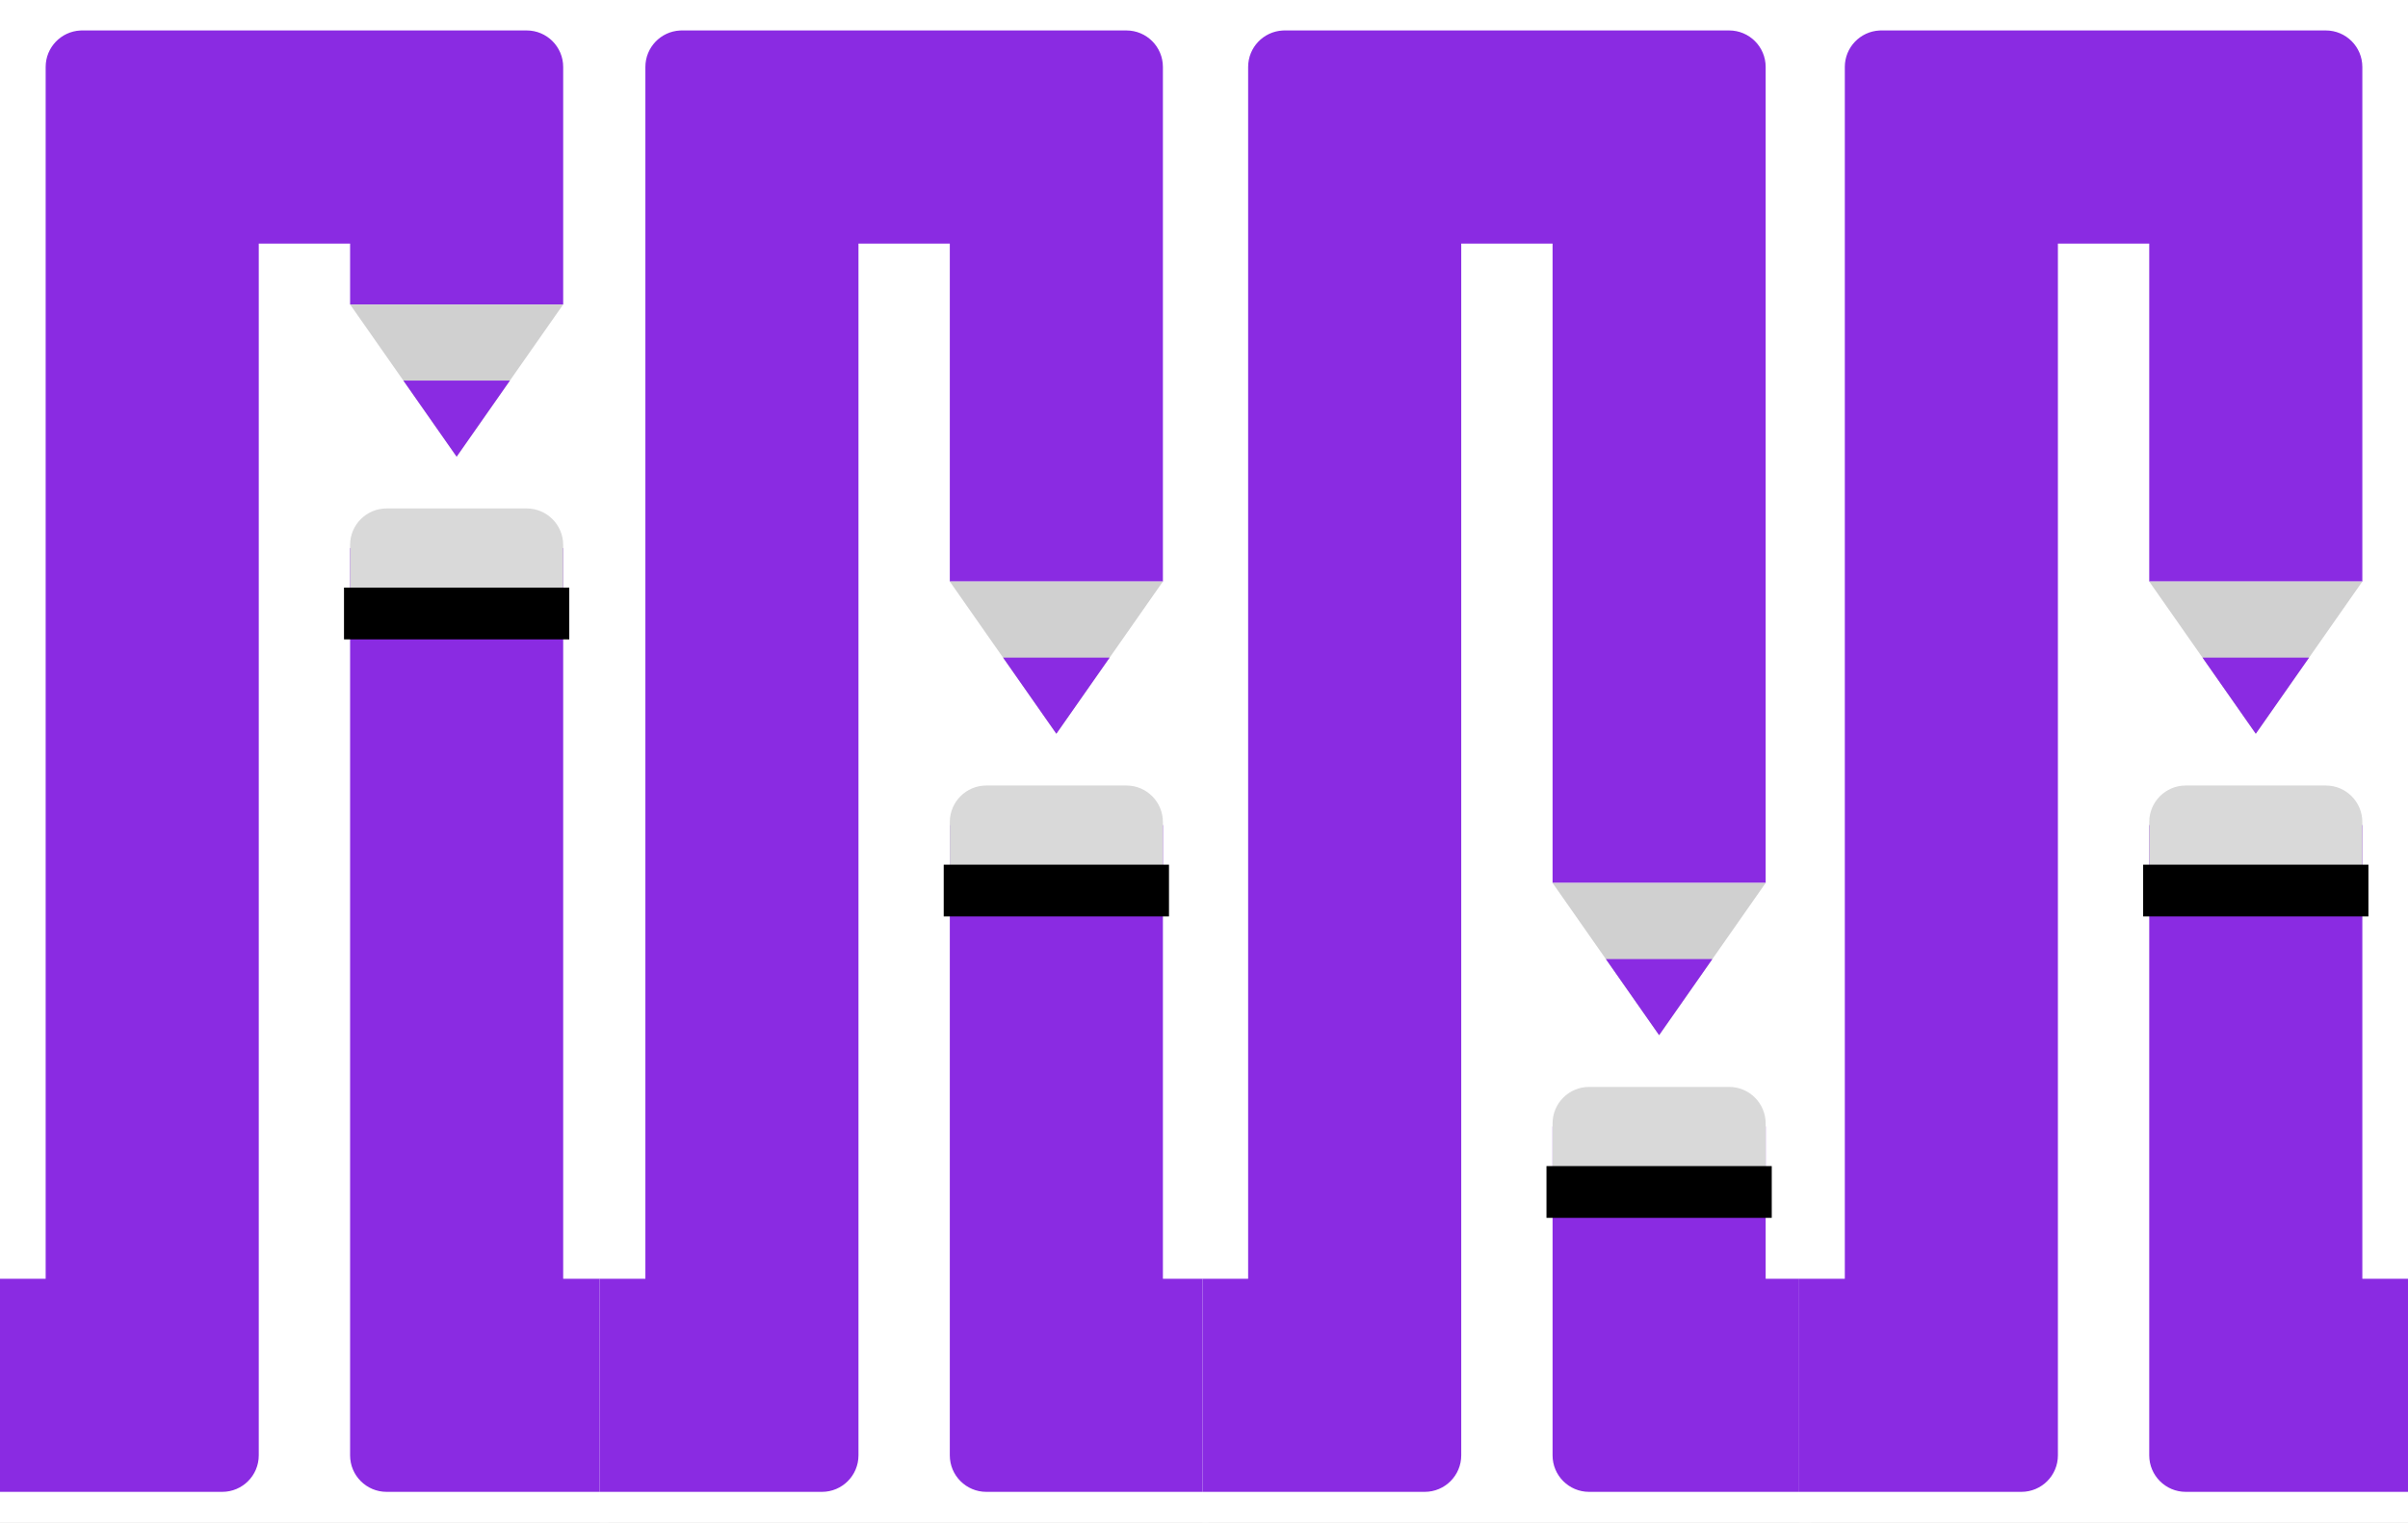
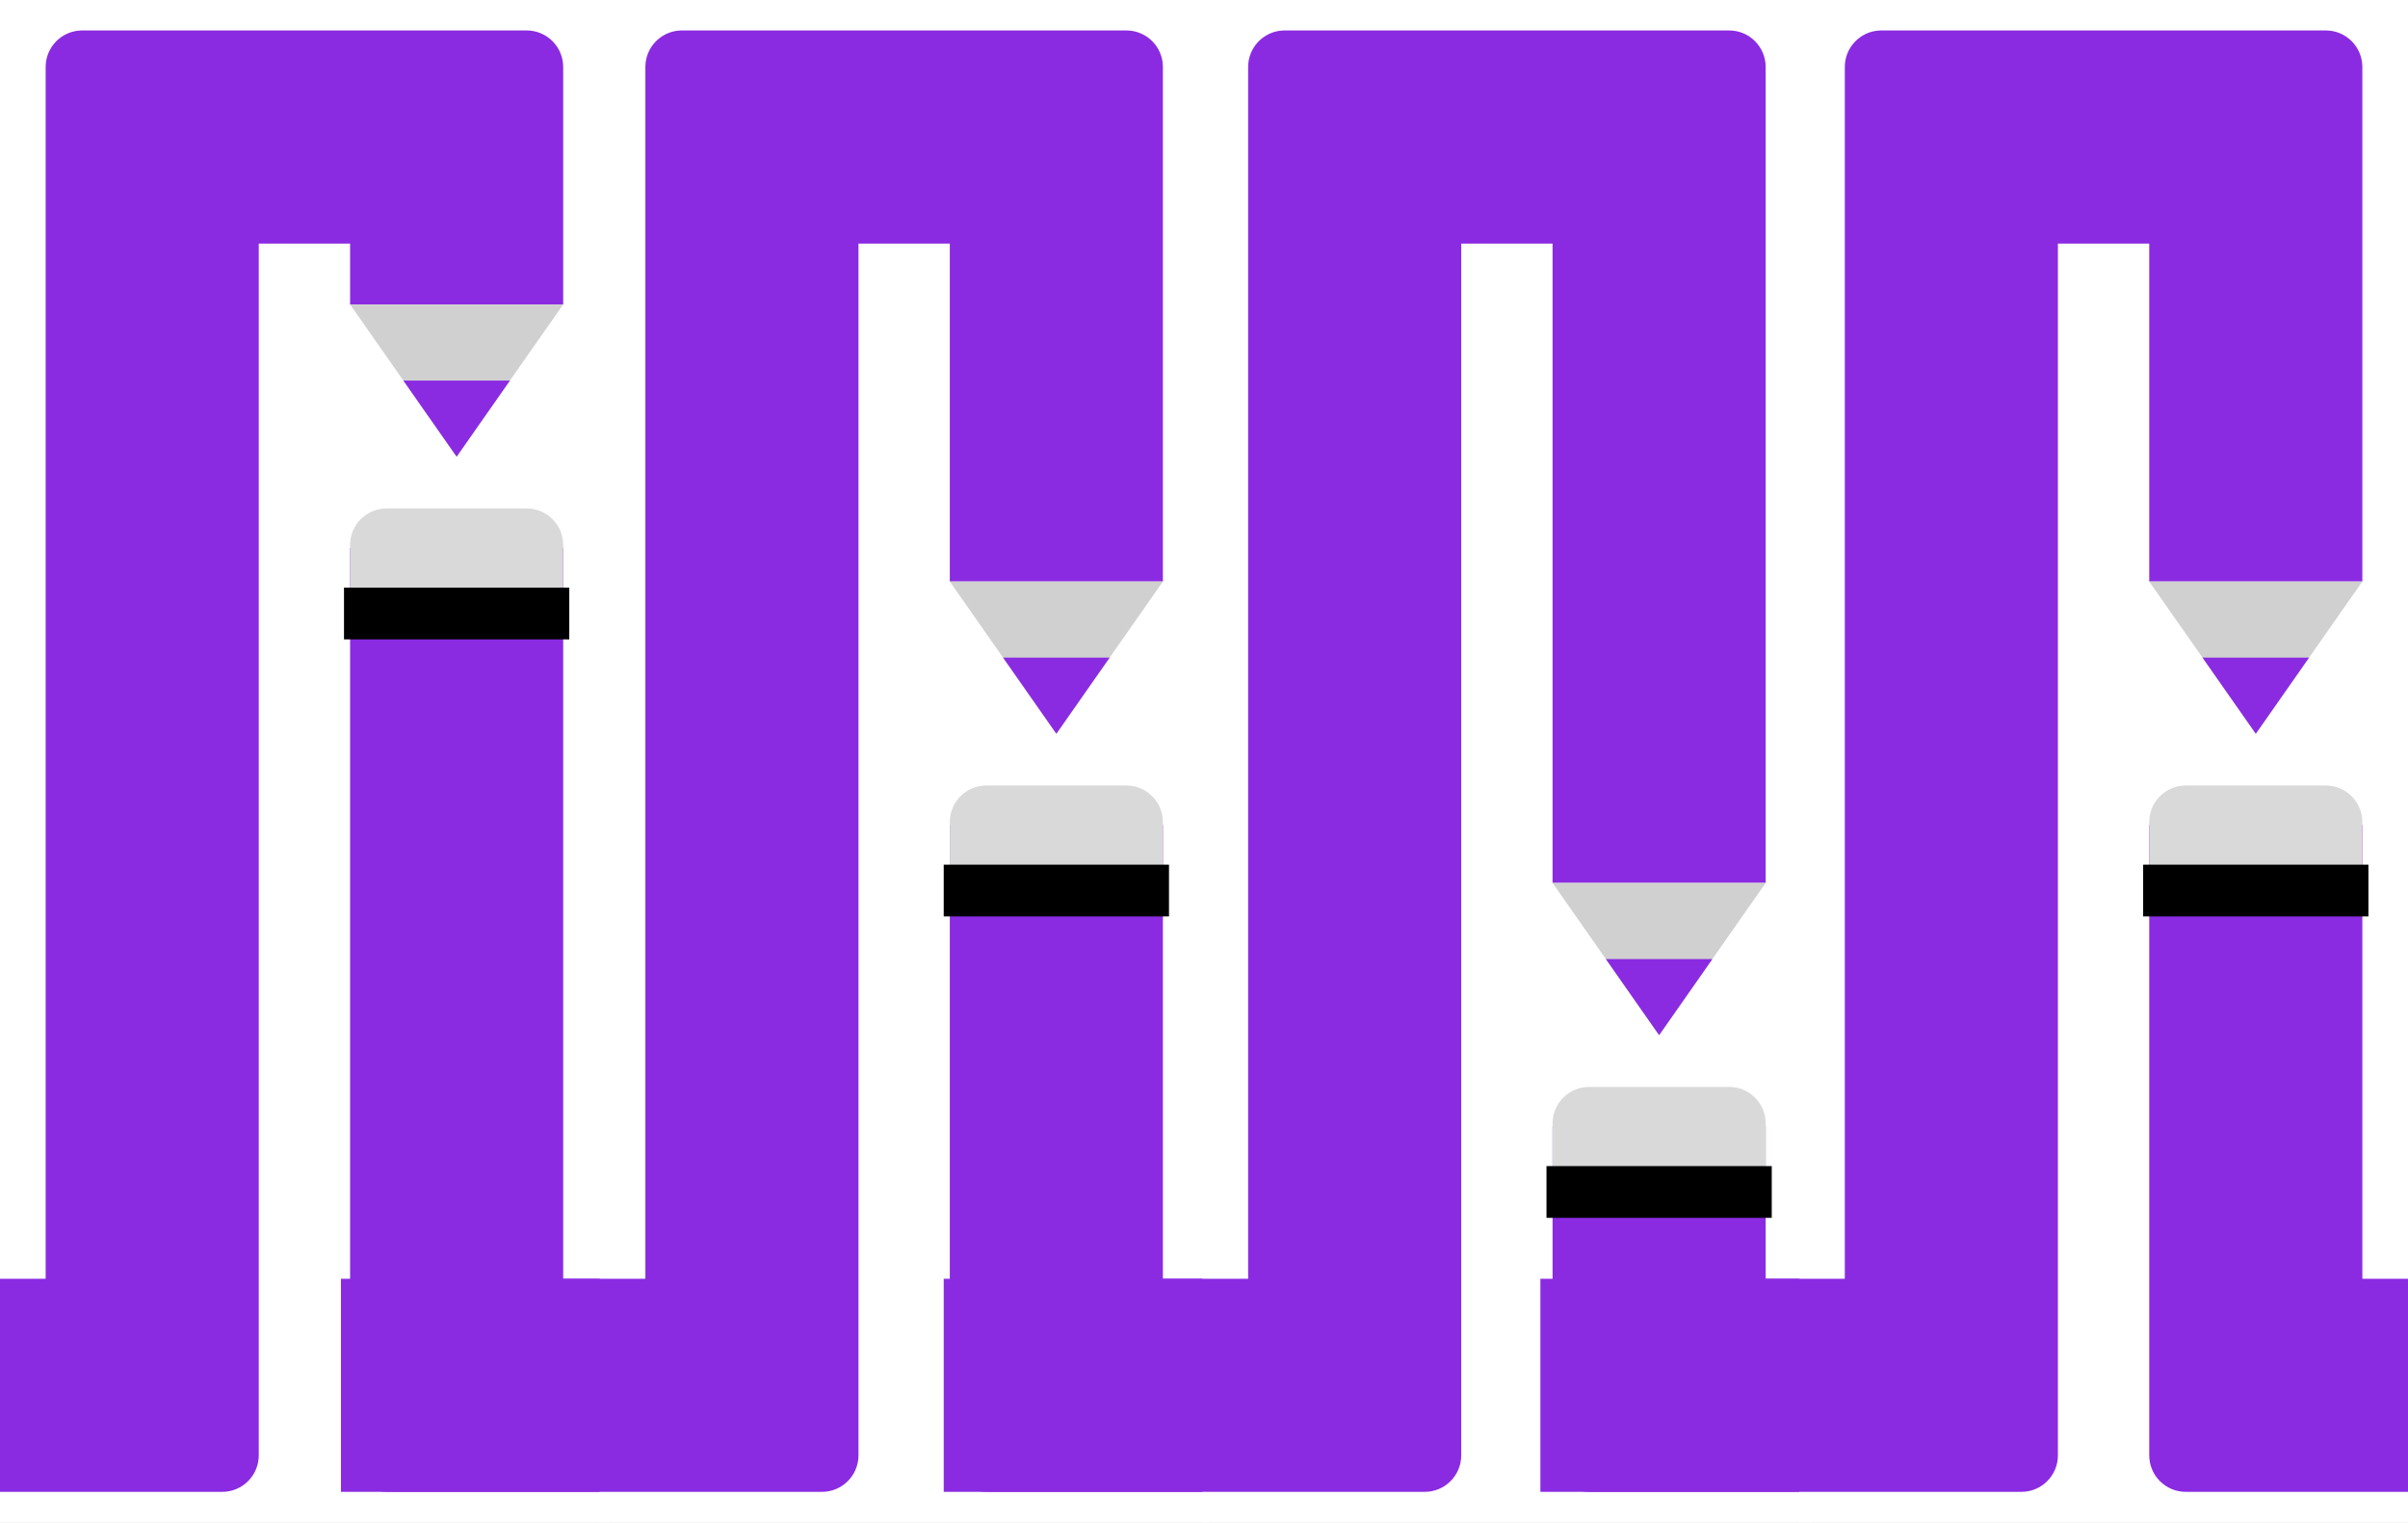
<svg xmlns="http://www.w3.org/2000/svg" width="791" height="500" viewBox="0 0 791 500" fill="none">
-   <g clip-path="url(#clip0_6_2)">
+   <g clipPath="url(#clip0_6_2)">
    <rect width="200" height="500" fill="white" />
    <path fill-rule="evenodd" clip-rule="evenodd" d="M15 68L15 22C15 15.58 20.042 10.337 26.382 10.016C26.536 10.008 26.69 10.003 26.845 10.001C26.896 10 26.948 10 27 10H85H115H173C179.627 10 185 15.373 185 22V68V420H285V490H127C120.373 490 115 484.627 115 478V420V80H85V420V478C85 484.627 79.627 490 73 490H-85V420H15L15 68.013C15 68.009 15 68.004 15 68Z" fill="#8A2BE2" />
    <rect x="110" y="100" width="80" height="80" fill="white" />
    <path d="M185 100H115L150 150L185 100Z" fill="#D0D0D0" />
    <path d="M132.5 125L150 150L167.5 125H132.5Z" fill="#8A2BE2" />
    <rect x="115" y="167" width="70" height="40" rx="12" fill="#D9D9D9" />
    <rect x="113" y="193" width="74" height="17" fill="black" />
  </g>
-   <g clip-path="url(#clip1_6_2)">
+   <g clipPath="url(#clip1_6_2)">
    <rect width="200" height="500" transform="translate(197)" fill="white" />
    <path fill-rule="evenodd" clip-rule="evenodd" d="M212 68L212 22C212 15.58 217.042 10.337 223.382 10.016C223.536 10.008 223.69 10.003 223.845 10.001C223.896 10 223.948 10 224 10H282H312H370C376.627 10 382 15.373 382 22V68V420H482V490H324C317.373 490 312 484.627 312 478V420V80H282V420V478C282 484.627 276.627 490 270 490H112V420H212L212 68.013C212 68.009 212 68.004 212 68Z" fill="#8A2BE2" />
    <rect x="307" y="191" width="80" height="80" fill="white" />
    <path d="M382 191H312L347 241L382 191Z" fill="#D0D0D0" />
    <path d="M329.5 216L347 241L364.5 216H329.5Z" fill="#8A2BE2" />
    <rect x="312" y="258" width="70" height="40" rx="12" fill="#D9D9D9" />
    <rect x="310" y="284" width="74" height="17" fill="black" />
  </g>
-   <g clip-path="url(#clip2_6_2)">
+   <g clipPath="url(#clip2_6_2)">
    <rect width="200" height="500" transform="translate(395)" fill="white" />
    <path fill-rule="evenodd" clip-rule="evenodd" d="M410 68L410 22C410 15.58 415.042 10.337 421.382 10.016C421.536 10.008 421.69 10.003 421.845 10.001C421.896 10 421.948 10 422 10H468H510H568C574.627 10 580 15.373 580 22V68V420H680V490H522C515.373 490 510 484.627 510 478V420V80H480V420V478C480 484.627 474.627 490 468 490H310V420H410L410 68.013C410 68.009 410 68.004 410 68Z" fill="#8A2BE2" />
    <rect x="505" y="290" width="80" height="80" fill="white" />
    <path d="M580 290H510L545 340L580 290Z" fill="#D0D0D0" />
    <path d="M527.5 315L545 340L562.5 315H527.5Z" fill="#8A2BE2" />
    <rect x="510" y="357" width="70" height="40" rx="12" fill="#D9D9D9" />
    <rect x="508" y="383" width="74" height="17" fill="black" />
  </g>
-   <g clip-path="url(#clip3_6_2)">
+   <g clipPath="url(#clip3_6_2)">
    <rect width="200" height="500" transform="translate(591)" fill="white" />
    <path fill-rule="evenodd" clip-rule="evenodd" d="M606 68L606 22C606 15.58 611.042 10.337 617.382 10.016C617.536 10.008 617.69 10.003 617.845 10.001C617.896 10 617.948 10 618 10H676H706H764C770.627 10 776 15.373 776 22V68V420H876V490H718C711.373 490 706 484.627 706 478V420V80H676V420V478C676 484.627 670.627 490 664 490H506V420H606L606 68.013C606 68.009 606 68.004 606 68Z" fill="#8A2BE2" />
    <rect x="701" y="191" width="80" height="80" fill="white" />
    <path d="M776 191H706L741 241L776 191Z" fill="#D0D0D0" />
    <path d="M723.5 216L741 241L758.5 216H723.5Z" fill="#8A2BE2" />
    <rect x="706" y="258" width="70" height="40" rx="12" fill="#D9D9D9" />
    <rect x="704" y="284" width="74" height="17" fill="black" />
  </g>
  <defs>
    <clipPath id="clip0_6_2">
      <rect width="200" height="500" fill="white" />
    </clipPath>
    <clipPath id="clip1_6_2">
      <rect width="200" height="500" fill="white" transform="translate(197)" />
    </clipPath>
    <clipPath id="clip2_6_2">
      <rect width="200" height="500" fill="white" transform="translate(395)" />
    </clipPath>
    <clipPath id="clip3_6_2">
      <rect width="200" height="500" fill="white" transform="translate(591)" />
    </clipPath>
  </defs>
</svg>
